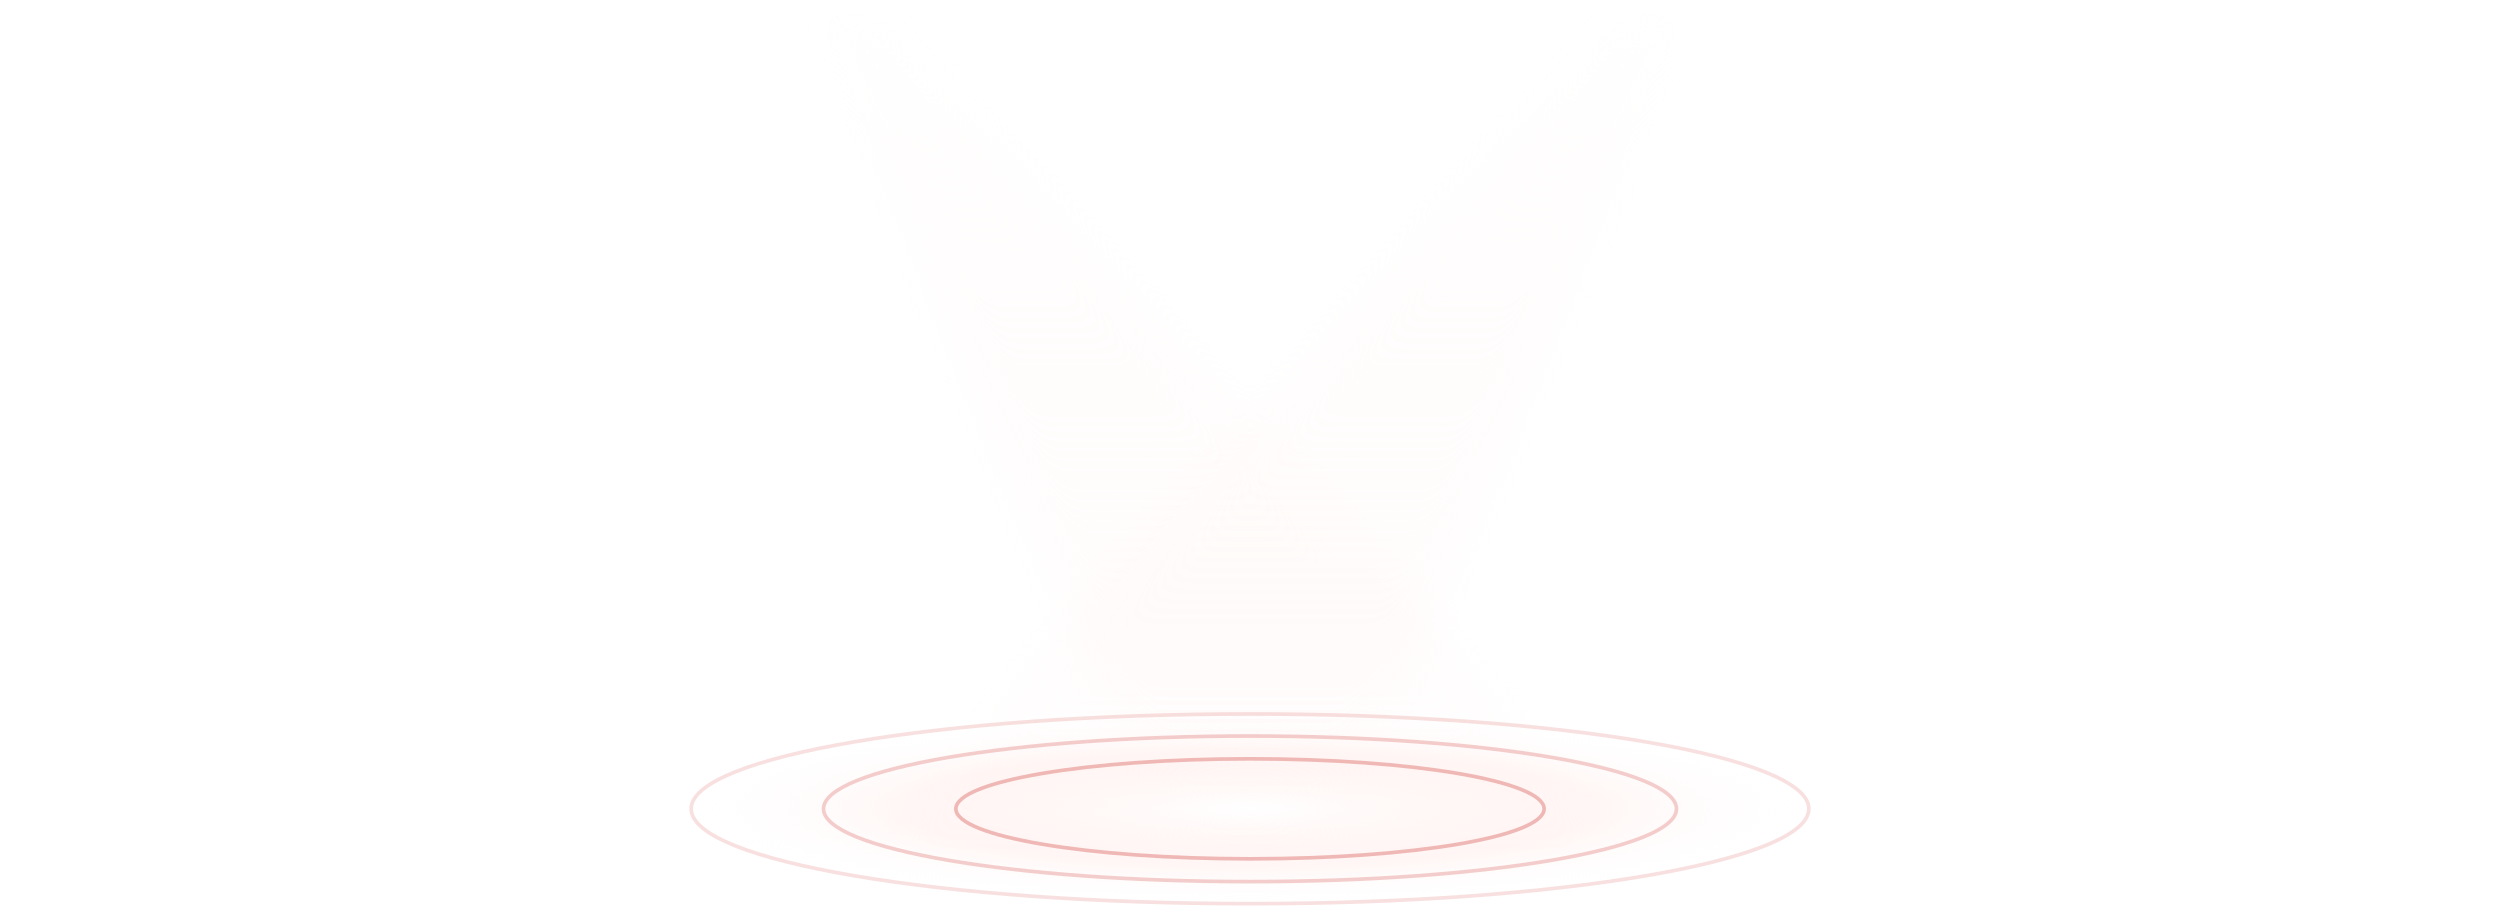
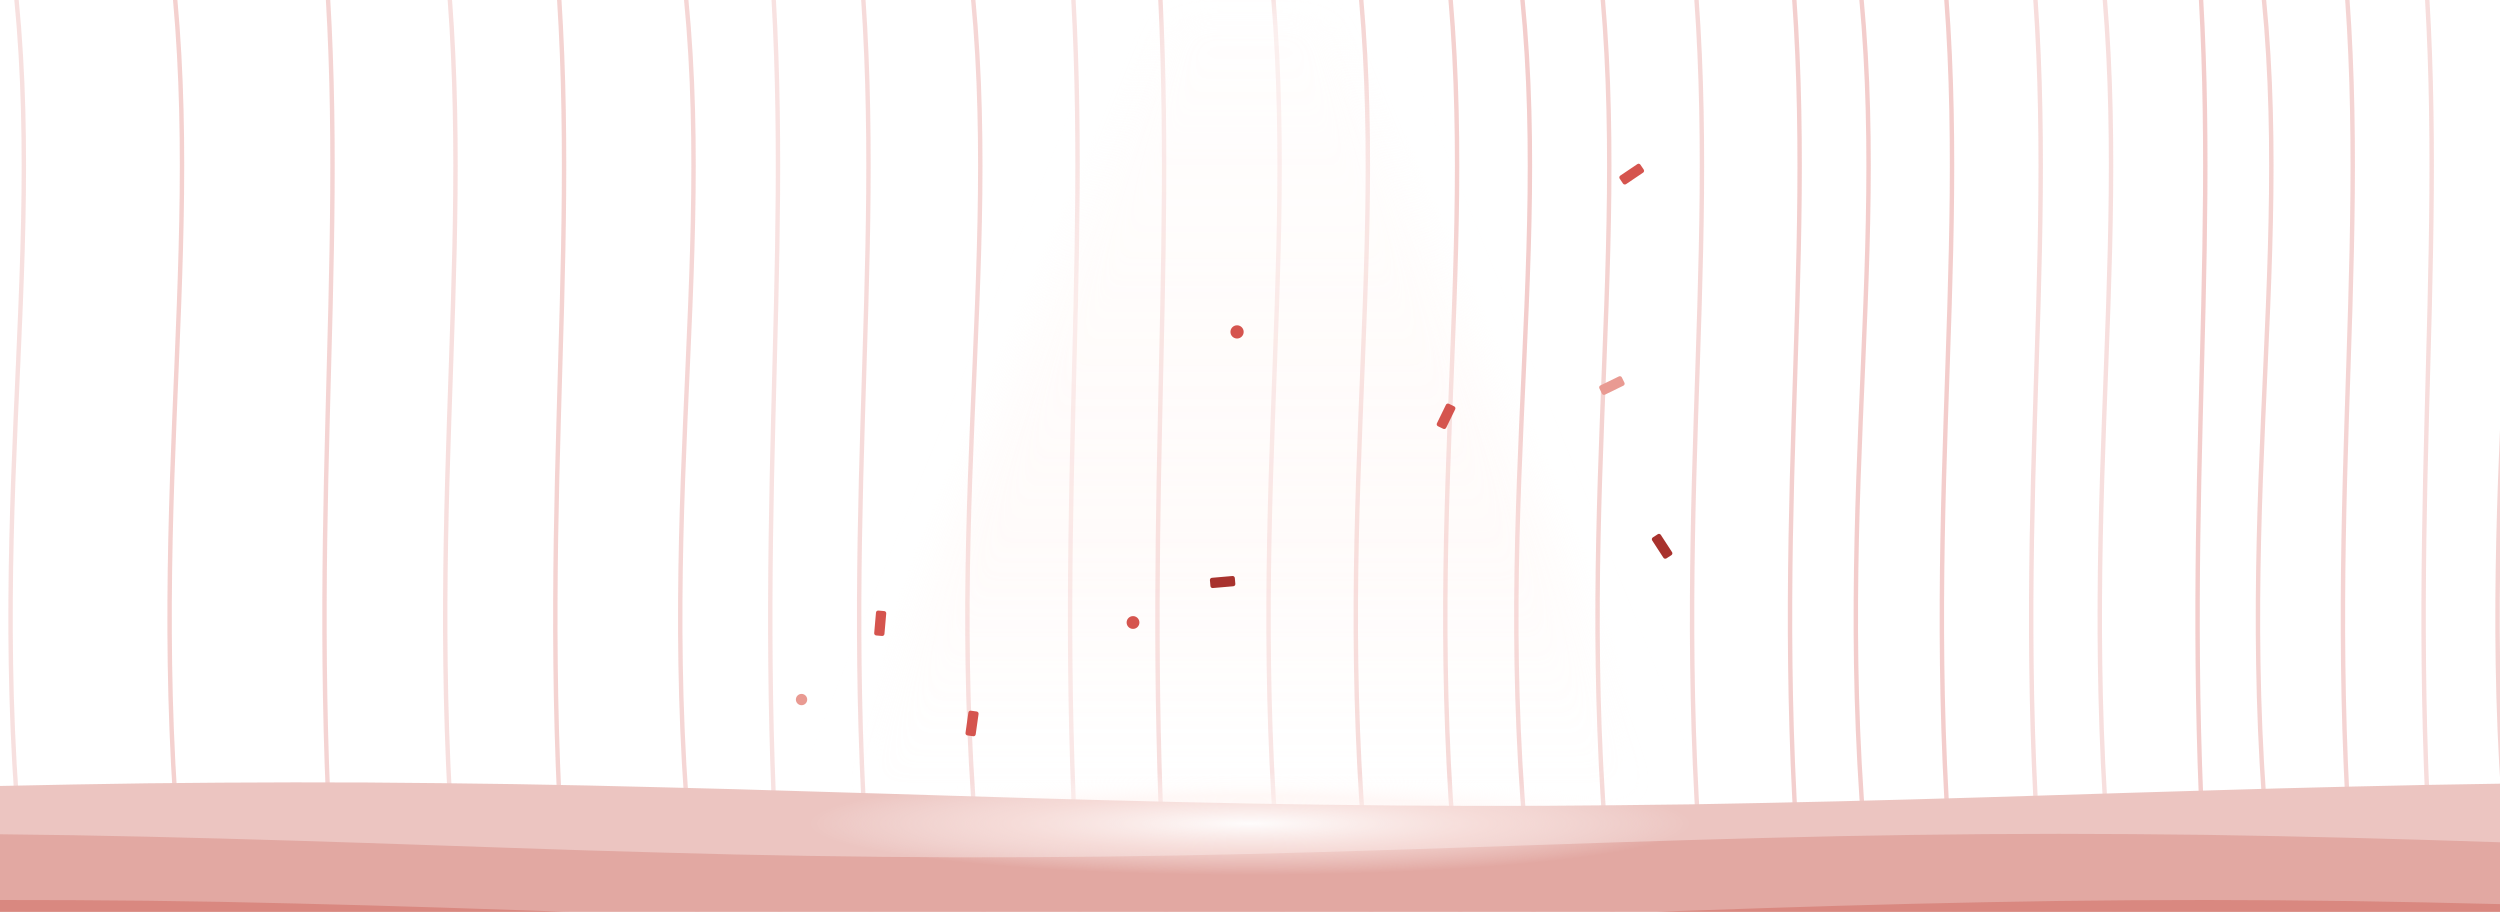
<svg xmlns="http://www.w3.org/2000/svg" viewBox="0 0 340 124" preserveAspectRatio="xMidYMax slice">
  <defs>
-     <filter id="b" x="-50%" y="-50%" width="200%" height="200%">
+     <filter id="b1" x="-60%" y="-60%" width="220%" height="220%">
+       <feGaussianBlur stdDeviation="0.6" />
+     </filter>
+     <filter id="b2" x="-60%" y="-60%" width="220%" height="220%">
+       <feGaussianBlur stdDeviation="1.4" />
+     </filter>
+     <filter id="b3" x="-60%" y="-60%" width="220%" height="220%">
      <feGaussianBlur stdDeviation="3" />
    </filter>
-     <filter id="bb" x="-50%" y="-50%" width="200%" height="200%">
-       <feGaussianBlur stdDeviation="9" />
+     <filter id="b6" x="-60%" y="-60%" width="220%" height="220%">
+       <feGaussianBlur stdDeviation="6" />
+     </filter>
+     <filter id="b12" x="-60%" y="-60%" width="220%" height="220%">
+       <feGaussianBlur stdDeviation="12" />
    </filter>
    <linearGradient id="beam" x1="0" y1="0" x2="0" y2="1">
-       <stop offset="0" stop-color="#fff" stop-opacity=".95" />
-       <stop offset=".7" stop-color="#FFF4F2" stop-opacity=".45" />
-       <stop offset="1" stop-color="#fff" stop-opacity=".2" />
+       <stop offset="0" stop-color="#FFFFFF" stop-opacity=".85" />
+       <stop offset=".7" stop-color="#FFF4F1" stop-opacity=".5" />
+       <stop offset="1" stop-color="#FFFFFF" stop-opacity=".25" />
    </linearGradient>
    <radialGradient id="pool">
-       <stop offset="0" stop-color="#fff" stop-opacity=".9" />
-       <stop offset=".6" stop-color="#FFE9E6" stop-opacity=".4" />
-       <stop offset="1" stop-color="#fff" stop-opacity="0" />
+       <stop offset="0" stop-color="#FFFFFF" stop-opacity=".95" />
+       <stop offset=".55" stop-color="#FFF1EE" stop-opacity=".5" />
+       <stop offset="1" stop-color="#FFFFFF" stop-opacity="0" />
+     </radialGradient>
+     <linearGradient id="chrome" x1="0" y1="0" x2="1" y2="0">
+       <stop offset="0" stop-color="#7A2A28" />
+       <stop offset=".3" stop-color="#E9B4AE" />
+       <stop offset=".45" stop-color="#FFFFFF" />
+       <stop offset=".62" stop-color="#C77872" />
+       <stop offset="1" stop-color="#5E1A18" />
+     </linearGradient>
+     <linearGradient id="fade" x1="0" y1="0" x2="1" y2="0">
+       <stop offset=".4" stop-color="#fff" stop-opacity="0" />
+       <stop offset=".9" stop-color="#fff" />
+     </linearGradient>
+     <mask id="right">
+       <rect width="340" height="164" fill="url(#fade)" />
+     </mask>
+     <radialGradient id="dusk" cx="80%" cy="45%" r="45%">
+       <stop offset="0" stop-color="#C9675F" stop-opacity=".32" />
+       <stop offset="1" stop-color="#C9675F" stop-opacity="0" />
    </radialGradient>
  </defs>
-   <polygon points="107,-6 113,-6 230,124 162,124" fill="url(#beam)" opacity="0.5" filter="url(#b)" />
-   <polygon points="227,-6 233,-6 178,124 110,124" fill="url(#beam)" opacity="0.5" filter="url(#b)" />
-   <ellipse cx="170" cy="110" rx="78" ry="13" fill="url(#pool)" />
-   <ellipse cx="170" cy="110" rx="40" ry="6.8" fill="none" stroke="#D5544E" stroke-width="0.5" opacity="0.38" />
-   <ellipse cx="170" cy="110" rx="58" ry="9.9" fill="none" stroke="#D5544E" stroke-width="0.5" opacity="0.28" />
-   <ellipse cx="170" cy="110" rx="76" ry="12.9" fill="none" stroke="#D5544E" stroke-width="0.5" opacity="0.18" />
+   <g>
+     <path d="M1.82 -4C6.67 37 -3.02 74 4.25 128" stroke="#D5544E" stroke-width=".6" fill="none" opacity="0.18" />
+     <path d="M23.43 -4C27.94 37 18.92 74 25.68 128" stroke="#D5544E" stroke-width=".6" fill="none" opacity="0.27" />
+     <path d="M44.36 -4C47.29 37 41.44 74 45.83 128" stroke="#D5544E" stroke-width=".6" fill="none" opacity="0.25" />
+     <path d="M60.85 -4C64.59 37 57.11 74 62.72 128" stroke="#D5544E" stroke-width=".6" fill="none" opacity="0.19" />
+     <path d="M75.78 -4C78.96 37 72.6 74 77.37 128" stroke="#D5544E" stroke-width=".6" fill="none" opacity="0.26" />
+     <path d="M92.9 -4C97.75 37 88.05 74 95.33 128" stroke="#D5544E" stroke-width=".6" fill="none" opacity="0.24" />
+     <path d="M104.98 -4C107.79 37 102.18 74 106.38 128" stroke="#D5544E" stroke-width=".6" fill="none" opacity="0.17" />
+     <path d="M117.12 -4C120.51 37 113.72 74 118.82 128" stroke="#D5544E" stroke-width=".6" fill="none" opacity="0.21" />
+     <path d="M131.95 -4C136.62 37 127.27 74 134.28 128" stroke="#D5544E" stroke-width=".6" fill="none" opacity="0.24" />
+     <path d="M145.75 -4C148.46 37 143.04 74 147.11 128" stroke="#D5544E" stroke-width=".6" fill="none" opacity="0.17" />
+     <path d="M157.61 -4C160.02 37 155.2 74 158.81 128" stroke="#D5544E" stroke-width=".6" fill="none" opacity="0.24" />
+     <path d="M172.84 -4C176.87 37 168.82 74 174.86 128" stroke="#D5544E" stroke-width=".6" fill="none" opacity="0.19" />
+     <path d="M184.74 -4C189.13 37 180.35 74 186.94 128" stroke="#D5544E" stroke-width=".6" fill="none" opacity="0.26" />
+     <path d="M196.91 -4C201.19 37 192.62 74 199.05 128" stroke="#D5544E" stroke-width=".6" fill="none" opacity="0.27" />
+     <path d="M206.62 -4C211.56 37 201.68 74 209.09 128" stroke="#D5544E" stroke-width=".6" fill="none" opacity="0.29" />
+     <path d="M217.61 -4C221.87 37 213.35 74 219.74 128" stroke="#D5544E" stroke-width=".6" fill="none" opacity="0.26" />
+     <path d="M230.41 -4C234 37 226.82 74 232.21 128" stroke="#D5544E" stroke-width=".6" fill="none" opacity="0.23" />
+     <path d="M243.72 -4C247.23 37 240.22 74 245.48 128" stroke="#D5544E" stroke-width=".6" fill="none" opacity="0.28" />
+     <path d="M252.76 -4C257.41 37 248.12 74 255.09 128" stroke="#D5544E" stroke-width=".6" fill="none" opacity="0.29" />
+     <path d="M264.39 -4C268.09 37 260.69 74 266.24 128" stroke="#D5544E" stroke-width=".6" fill="none" opacity="0.29" />
+     <path d="M276.52 -4C279.98 37 273.06 74 278.25 128" stroke="#D5544E" stroke-width=".6" fill="none" opacity="0.20" />
+     <path d="M285.9 -4C290 37 281.8 74 287.95 128" stroke="#D5544E" stroke-width=".6" fill="none" opacity="0.19" />
+     <path d="M299.1 -4C301.9 37 296.29 74 300.5 128" stroke="#D5544E" stroke-width=".6" fill="none" opacity="0.29" />
+     <path d="M307.47 -4C312.35 37 302.6 74 309.91 128" stroke="#D5544E" stroke-width=".6" fill="none" opacity="0.26" />
+     <path d="M318.93 -4C322.48 37 315.37 74 320.7 128" stroke="#D5544E" stroke-width=".6" fill="none" opacity="0.25" />
+     <path d="M329.85 -4C332.78 37 326.91 74 331.32 128" stroke="#D5544E" stroke-width=".6" fill="none" opacity="0.20" />
+     <path d="M340.05 -4C344.85 37 335.25 74 342.45 128" stroke="#D5544E" stroke-width=".6" fill="none" opacity="0.25" />
+   </g>
+   <polygon points="162,-6 178,-6 226,110 114,110" fill="url(#beam)" opacity=".7" filter="url(#b3)" />
+   <polygon points="0,200 0,106.89 10,106.69 20,106.53 30,106.44 40,106.4 50,106.42 60,106.51 70,106.64 80,106.83 90,107.07 100,107.33 110,107.63 120,107.93 130,108.24 140,108.54 150,108.82 160,109.07 170,109.28 180,109.44 190,109.55 200,109.6 210,109.59 220,109.51 230,109.39 240,109.2 250,108.98 260,108.72 270,108.43 280,108.12 290,107.81 300,107.51 310,107.22 320,106.97 330,106.75 340,106.58 350,106.47 340,200" fill="#ECC5C1" />
+   <polygon points="0,200 0,113.46 10,113.59 20,113.79 30,114.04 40,114.33 50,114.65 60,114.99 70,115.33 80,115.66 90,115.95 100,116.21 110,116.4 120,116.53 130,116.6 140,116.58 150,116.5 160,116.35 170,116.14 180,115.87 190,115.56 200,115.23 210,114.89 220,114.55 230,114.24 240,113.96 250,113.72 260,113.55 270,113.44 280,113.4 290,113.44 300,113.54 310,113.72 320,113.95 330,114.23 340,114.55 350,114.88 340,200" fill="#E2A8A2" />
+   <polygon points="0,200 0,122.4 10,122.42 20,122.5 30,122.65 40,122.87 50,123.13 60,123.43 70,123.76 80,124.1 90,124.43 100,124.75 110,125.03 120,125.26 130,125.44 140,125.56 150,125.6 160,125.57 170,125.47 180,125.31 190,125.09 200,124.81 210,124.51 220,124.17 230,123.84 240,123.5 250,123.19 260,122.92 270,122.7 280,122.53 290,122.43 300,122.4 310,122.44 320,122.55 330,122.73 340,122.96 350,123.24 340,200" fill="#D98880" />
+   <ellipse cx="170" cy="112" rx="60" ry="7" fill="url(#pool)" />
+   <rect x="131.74" y="96.61" width="1.4" height="3.4" rx=".3" fill="#D5544E" transform="rotate(8 131.74 96.61)" />
+   <rect x="119.16" y="83.01" width="1.4" height="3.4" rx=".3" fill="#D5544E" transform="rotate(5 119.16 83.01)" />
+   <circle cx="168.24" cy="45.14" r="0.9" fill="#D5544E" />
+   <rect x="167.91" y="78.31" width="1.4" height="3.4" rx=".3" fill="#A8322D" transform="rotate(85 167.91 78.31)" />
+   <rect x="227.56" y="75.34" width="1.4" height="3.4" rx=".3" fill="#A8322D" transform="rotate(147 227.56 75.34)" />
+   <circle cx="154.09" cy="84.66" r="0.87" fill="#D5544E" />
+   <rect x="196.78" y="54.78" width="1.4" height="3.4" rx=".3" fill="#D5544E" transform="rotate(26 196.78 54.78)" />
+   <circle cx="109.01" cy="95.14" r="0.77" fill="#E99A92" />
+   <rect x="220.44" y="51.06" width="1.4" height="3.4" rx=".3" fill="#E99A92" transform="rotate(64 220.44 51.06)" />
+   <rect x="222.93" y="22.15" width="1.4" height="3.4" rx=".3" fill="#D5544E" transform="rotate(56 222.93 22.15)" />
</svg>
